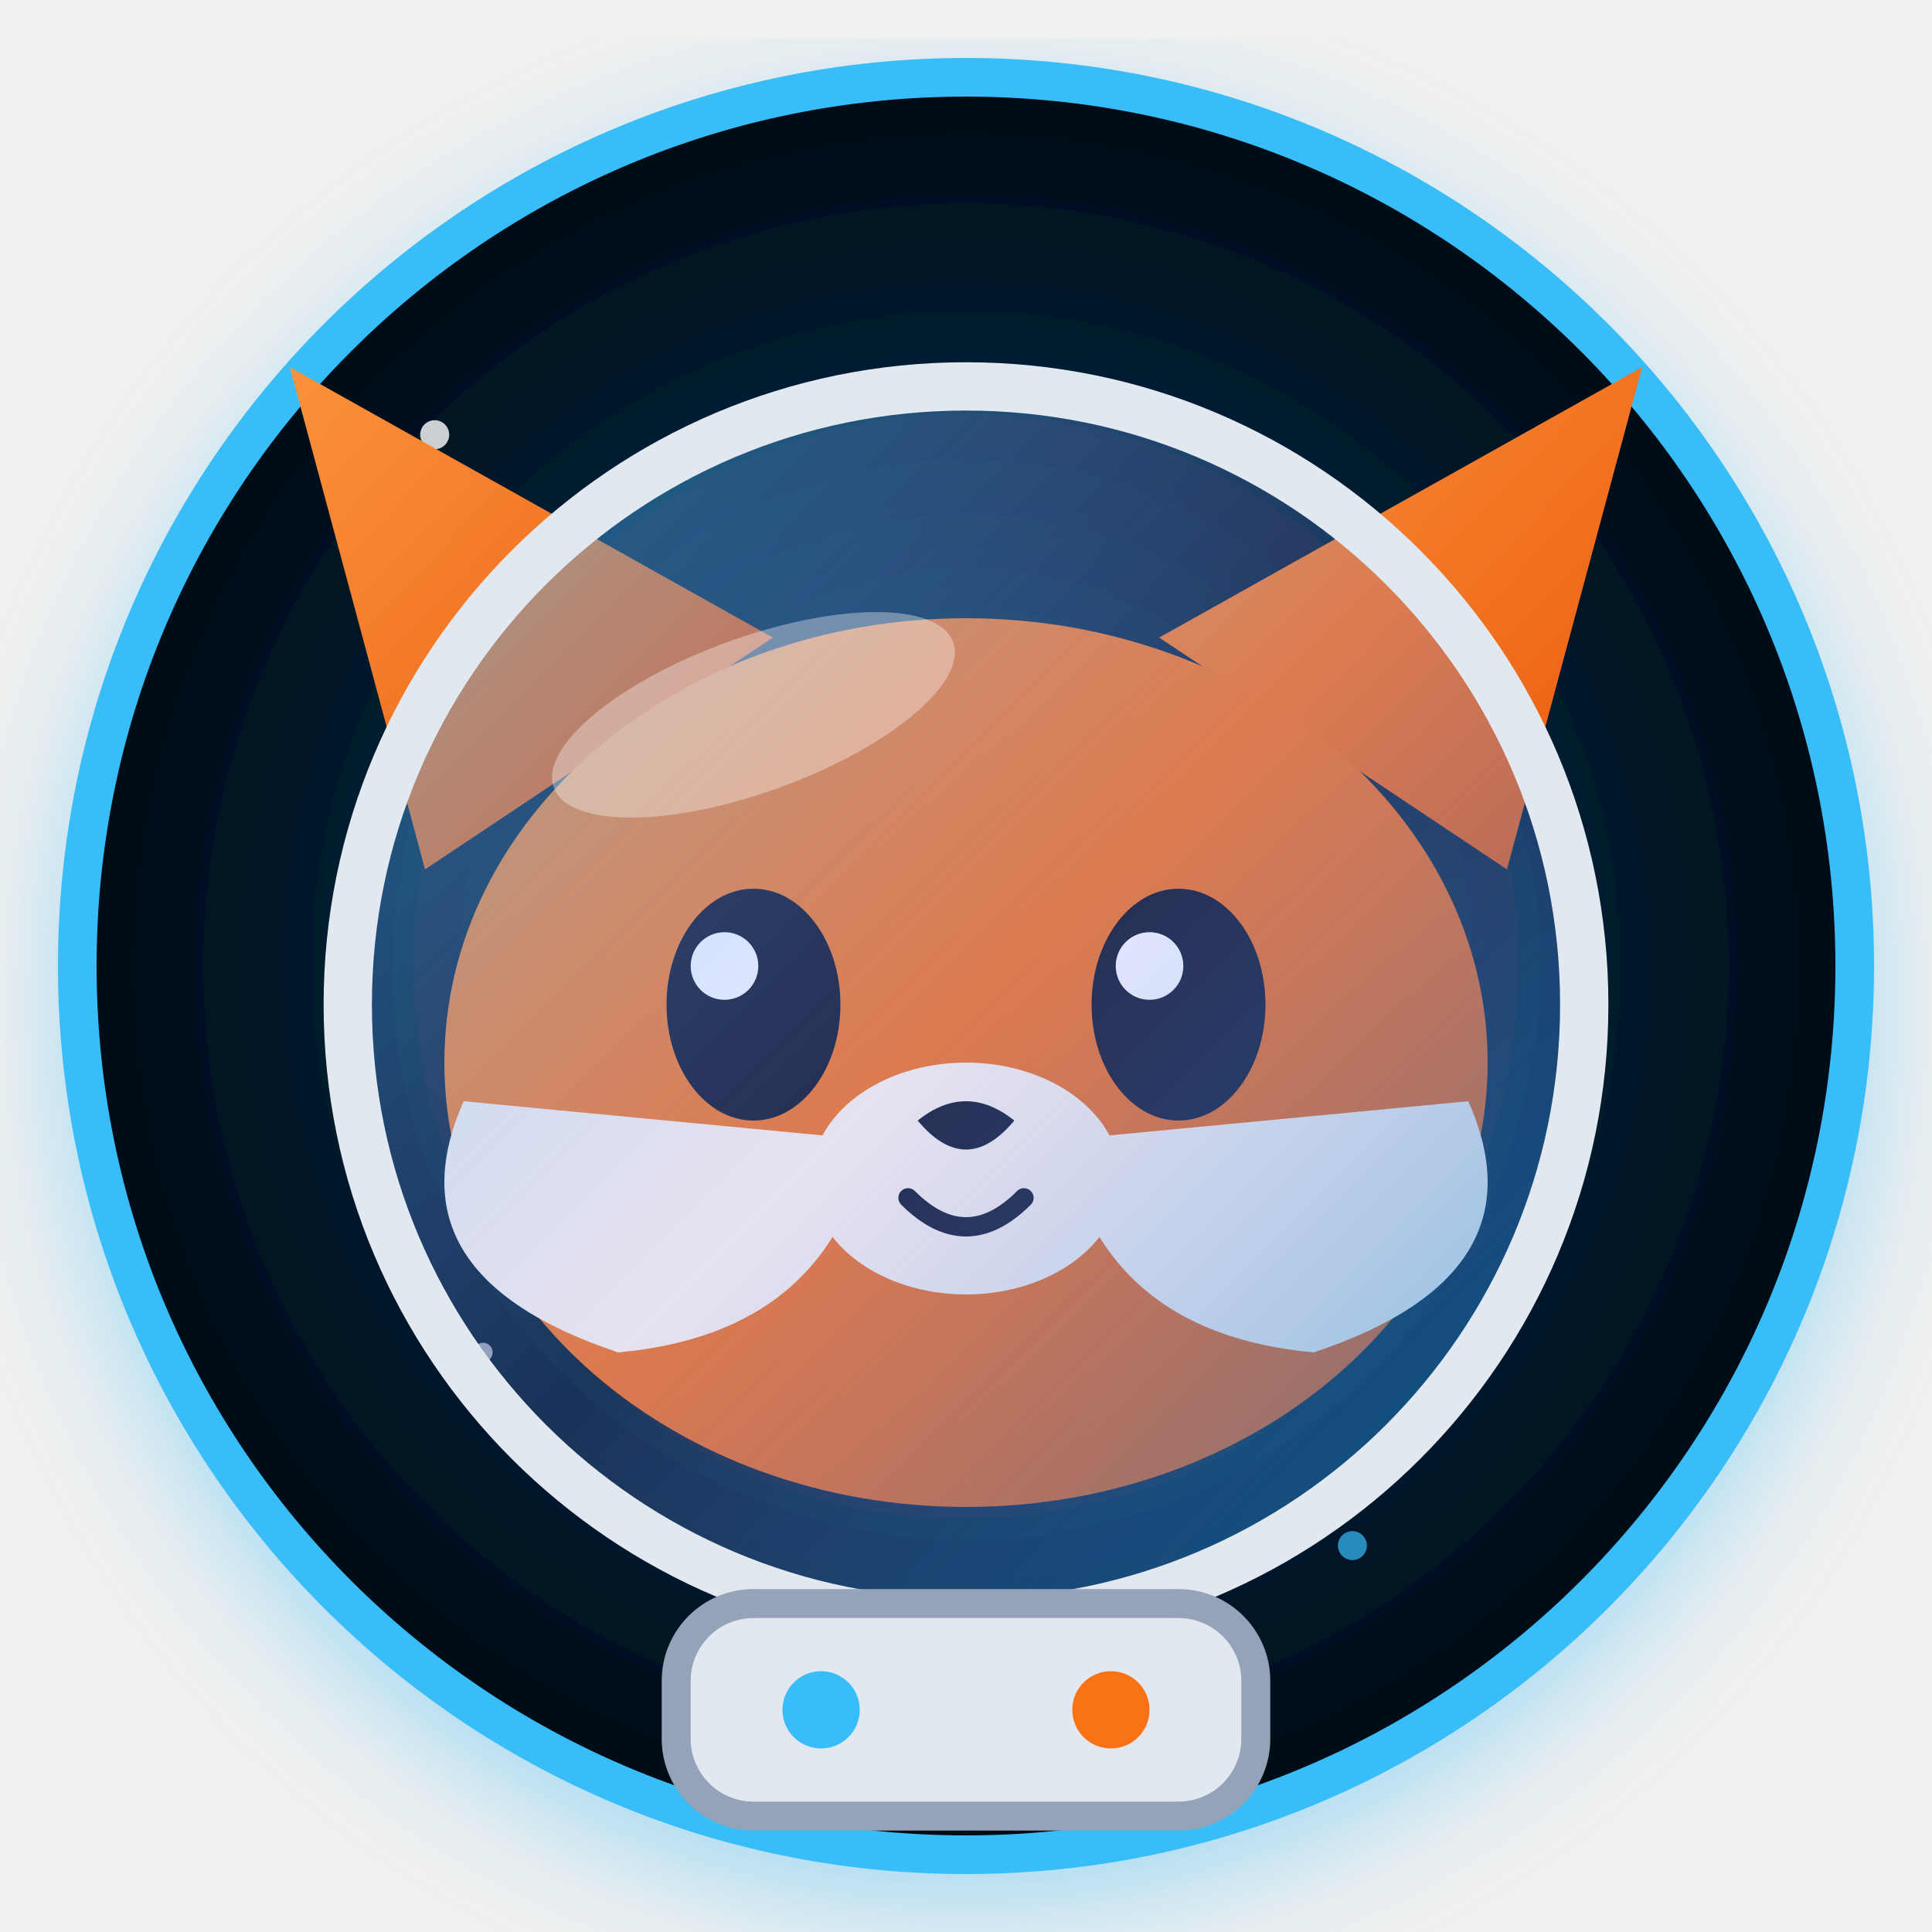
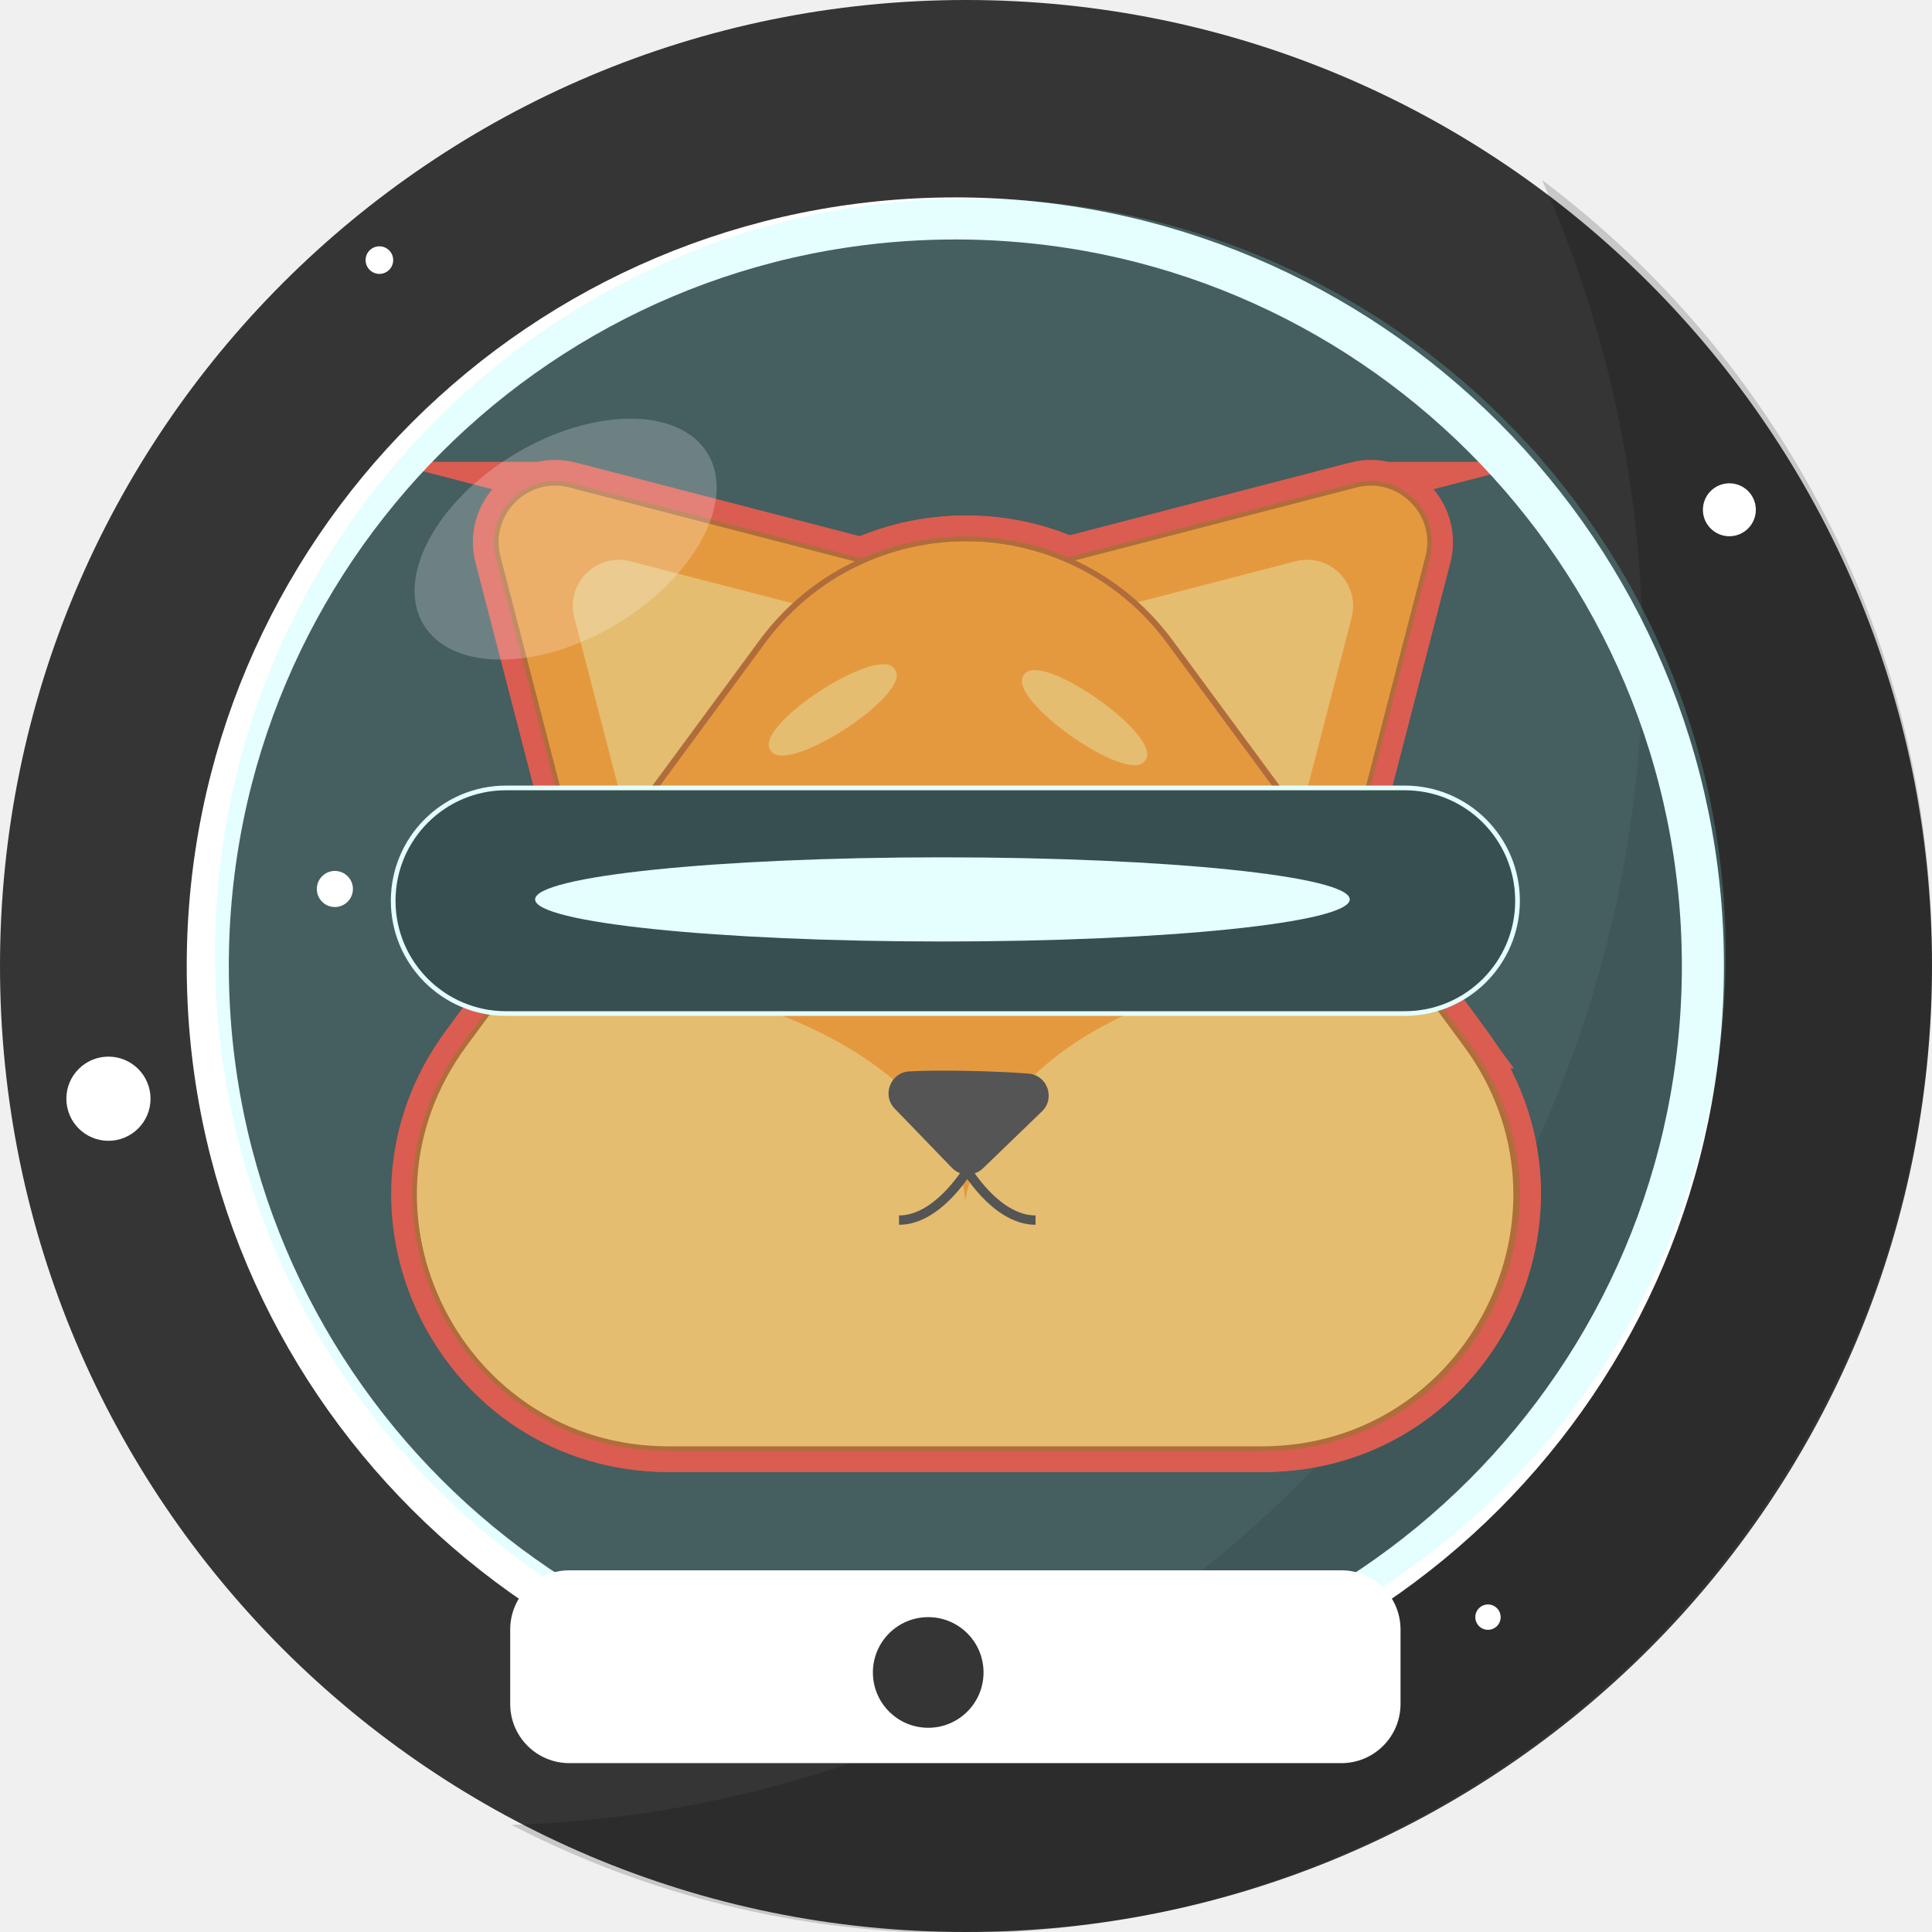
- <svg xmlns="http://www.w3.org/2000/svg" viewBox="0 0 200 200" width="200" height="200">
+ <svg xmlns="http://www.w3.org/2000/svg" viewBox="1480.71 318.72 413.14 413.14">
  <defs>
-     <radialGradient id="bg-astro" cx="50%" cy="50%" r="50%">
-       <stop offset="0%" stop-color="#0c4a6e" />
-       <stop offset="100%" stop-color="#030712" />
-     </radialGradient>
-     <linearGradient id="fur-astro" x1="0%" y1="0%" x2="100%" y2="100%">
-       <stop offset="0%" stop-color="#fb923c" />
-       <stop offset="100%" stop-color="#ea580c" />
-     </linearGradient>
-     <linearGradient id="visor-glass" x1="0%" y1="0%" x2="100%" y2="100%">
-       <stop offset="0%" stop-color="#38bdf8" stop-opacity="0.5" />
-       <stop offset="50%" stop-color="#818cf8" stop-opacity="0.2" />
-       <stop offset="100%" stop-color="#0284c7" stop-opacity="0.6" />
-     </linearGradient>
-     <filter id="glow-astro" x="-20%" y="-20%" width="140%" height="140%">
-       <feDropShadow dx="0" dy="4" stdDeviation="6" flood-color="#38bdf8" flood-opacity="0.4" />
-     </filter>
+     <style>
+       .cls-1 {
+         fill: #492a28;
+       }
+ 
+       .cls-2 {
+         fill: #80f9ff;
+         opacity: .21;
+       }
+ 
+       .cls-3, .cls-4 {
+         fill: #fff;
+       }
+ 
+       .cls-5, .cls-6 {
+         stroke: #bc4808;
+       }
+ 
+       .cls-5, .cls-6, .cls-7, .cls-8, .cls-9, .cls-10, .cls-11 {
+         stroke-miterlimit: 10;
+       }
+ 
+       .cls-5, .cls-7, .cls-8, .cls-10 {
+         fill: none;
+       }
+ 
+       .cls-6 {
+         fill: #ff800d;
+       }
+ 
+       .cls-7 {
+         stroke-width: 6px;
+       }
+ 
+       .cls-7, .cls-11 {
+         stroke: #f33223;
+       }
+ 
+       .cls-8 {
+         stroke: #492a28;
+         stroke-width: 2px;
+       }
+ 
+       .cls-12 {
+         fill: #ffad4a;
+       }
+ 
+       .cls-9 {
+         fill: #232221;
+       }
+ 
+       .cls-9, .cls-10 {
+         stroke: #fff;
+       }
+ 
+       .cls-4 {
+         opacity: .22;
+       }
+ 
+       .cls-13 {
+         fill: #353535;
+       }
+ 
+       .cls-14 {
+         fill: #030000;
+         opacity: .17;
+       }
+ 
+       .cls-10 {
+         stroke-width: 9px;
+       }
+ 
+       .cls-11 {
+         fill: #f33223;
+         stroke-width: 10px;
+       }
+     </style>
  </defs>
-   <circle cx="100" cy="100" r="92" fill="url(#bg-astro)" stroke="#38bdf8" stroke-width="4" filter="url(#glow-astro)" />
-   <circle cx="45" cy="45" r="1.5" fill="#ffffff" opacity="0.8" />
-   <circle cx="160" cy="50" r="1.2" fill="#ffffff" opacity="0.9" />
-   <circle cx="140" cy="160" r="1.5" fill="#38bdf8" opacity="0.7" />
-   <circle cx="50" cy="140" r="1" fill="#ffffff" opacity="0.6" />
-   <path d="M 44 90 L 30 38 L 80 66 Z" fill="url(#fur-astro)" />
-   <path d="M 156 90 L 170 38 L 120 66 Z" fill="url(#fur-astro)" />
-   <ellipse cx="100" cy="110" rx="54" ry="46" fill="url(#fur-astro)" />
-   <path d="M 48 114 Q 40 132 64 140 Q 86 138 90 118 Z" fill="#fff7ed" />
-   <path d="M 152 114 Q 160 132 136 140 Q 114 138 110 118 Z" fill="#fff7ed" />
-   <ellipse cx="78" cy="104" rx="9" ry="12" fill="#0f172a" />
-   <circle cx="75" cy="100" r="3.5" fill="#ffffff" />
-   <ellipse cx="122" cy="104" rx="9" ry="12" fill="#0f172a" />
-   <circle cx="119" cy="100" r="3.5" fill="#ffffff" />
-   <ellipse cx="100" cy="122" rx="16" ry="12" fill="#fff7ed" />
-   <path d="M 95 116 Q 100 112 105 116 Q 100 122 95 116 Z" fill="#0f172a" />
-   <path d="M 94 124 Q 100 130 106 124" fill="none" stroke="#0f172a" stroke-width="2" stroke-linecap="round" />
-   <circle cx="100" cy="104" r="64" fill="url(#visor-glass)" stroke="#e2e8f0" stroke-width="5" />
-   <ellipse cx="78" cy="74" rx="22" ry="8" fill="#ffffff" opacity="0.35" transform="rotate(-20 78 74)" />
-   <rect x="70" y="166" width="60" height="22" rx="8" fill="#e2e8f0" stroke="#94a3b8" stroke-width="3" />
-   <circle cx="85" cy="177" r="4" fill="#38bdf8" />
-   <circle cx="115" cy="177" r="4" fill="#f97316" />
+   <g id="Capa_6" data-name="Capa 6">
+     <circle class="cls-13" cx="1687.28" cy="525.29" r="206.57" />
+     <g id="Capa_9" data-name="Capa 9">
+       <path class="cls-14" d="M1810.46,357.21c13.82,31.06,21.51,65.45,21.51,101.63,0,135.41-107.54,245.69-241.87,250.13,28.61,14.79,61.08,23.16,95.51,23.16,115.01,0,208.24-93.23,208.24-208.24,0-68.17-32.76-128.69-83.39-166.68Z" />
+     </g>
+   </g>
+   <g id="Capa_2" data-name="Capa 2">
+     <g>
+       <g>
+         <path class="cls-11" d="M1770.65,422.48l-70.18,18.19c-9.44,2.45-12.65,14.23-5.75,21.12l51.99,51.99c6.9,6.9,18.68,3.69,21.12-5.75l18.18-70.18c2.41-9.31-6.06-17.78-15.37-15.37Z" />
+         <path class="cls-11" d="M1757.71,438.76l-44.42,11.51c-7.39,1.92-9.91,11.14-4.51,16.54l32.91,32.91c5.4,5.4,14.63,2.89,16.54-4.51l11.51-44.42c1.89-7.29-4.75-13.93-12.04-12.04Z" />
+       </g>
+       <g>
+         <path class="cls-11" d="M1602.61,422.48l70.18,18.19c9.44,2.45,12.65,14.23,5.75,21.12l-51.99,51.99c-6.9,6.9-18.68,3.69-21.12-5.75l-18.18-70.18c-2.41-9.31,6.06-17.78,15.37-15.37Z" />
+         <path class="cls-11" d="M1615.55,438.76l44.42,11.51c7.39,1.92,9.91,11.14,4.51,16.54l-32.91,32.91c-5.4,5.4-14.63,2.89-16.54-4.51l-11.51-44.42c-1.89-7.29,4.75-13.93,12.04-12.04Z" />
+       </g>
+       <path class="cls-11" d="M1794.57,542.2l-63.46-86.19c-21.65-29.41-65.61-29.41-87.26,0l-44.67,60.67c2.09,2.89.81,8.14-3.86,8.14h-2.14l-12.8,17.38c-26.34,35.77-.8,86.3,43.63,86.3h126.92c44.43,0,69.97-50.53,43.63-86.3Z" />
+       <path class="cls-11" d="M1794.57,541.95l-14.17-19.25c-39.52,2.6-85.8,14.1-93.31,52.78,0,0-.26-42.45-90.94-50.72-.26.04-.53.06-.82.06h-2.32l-12.61,17.13c-26.34,35.77-.8,86.3,43.63,86.3h126.92c44.43,0,69.97-50.53,43.63-86.3Z" />
+       <g>
+         <path class="cls-11" d="M1703.53,556.37l-12.62,12.19c-1.87,1.8-4.85,1.75-6.65-.12l-12.22-12.65c-2.85-2.95-.82-7.88,3.28-7.97,6.33-.37,18.84-.05,25.19.47,4.1.22,5.97,5.23,3.02,8.08Z" />
+         <path class="cls-11" d="M1688.22,568s-6.55,11.63-15.26,11.63" />
+         <path class="cls-11" d="M1686.89,568s6.55,11.63,15.26,11.63" />
+         <path class="cls-11" d="M1658.79,512.15c.16,17.47-16.97,17.47-16.81,0-.16-17.46,16.97-17.46,16.81,0Z" />
+         <path class="cls-11" d="M1734.46,512.15c.16,17.47-16.97,17.47-16.81,0-.16-17.46,16.97-17.46,16.81,0Z" />
+         <path class="cls-11" d="M1741.9,482.34c.56,6.5-32.27,6.5-31.71,0-.56-6.5,32.27-6.5,31.71,0Z" />
+         <path class="cls-11" d="M1666.24,482.34c.56,6.5-32.27,6.5-31.71,0-.56-6.5,32.27-6.5,31.71,0Z" />
+       </g>
+       <path class="cls-11" d="M1794.18,542.2l-63.46-86.19c-21.65-29.41-65.61-29.41-87.26,0l-44.48,60.41c2.37,2.82,1.15,8.4-3.65,8.4h-2.53l-12.8,17.38c-26.34,35.77-.8,86.3,43.63,86.3h126.92c44.43,0,69.97-50.53,43.63-86.3Z" />
+       <g>
+         <polyline class="cls-11" points="1625.78 492.64 1673.26 492.91 1673.26 531.87 1625.78 531.6 1625.78 497.01" />
+         <polyline class="cls-11" points="1673.26 492.64 1625.78 492.91 1625.78 531.87 1673.26 531.6 1673.26 497.01" />
+       </g>
+       <g>
+         <polyline class="cls-11" points="1700.91 492.86 1748.39 493.13 1748.39 532.09 1700.91 531.82 1700.91 497.23" />
+         <polyline class="cls-11" points="1748.39 492.86 1700.91 493.13 1700.91 532.09 1748.39 531.82 1748.39 497.23" />
+       </g>
+       <line class="cls-11" x1="1673.26" y1="512.25" x2="1700.91" y2="512.25" />
+       <line class="cls-11" x1="1746.72" y1="513.78" x2="1774.23" y2="502.84" />
+       <line class="cls-11" x1="1626.54" y1="513.78" x2="1597.05" y2="508.31" />
+     </g>
+     <path class="cls-6" d="M1770.65,422.48l-70.18,18.19c-9.44,2.45-12.65,14.23-5.75,21.12l51.99,51.99c6.9,6.9,18.68,3.69,21.12-5.75l18.18-70.18c2.41-9.31-6.06-17.78-15.37-15.37Z" />
+     <path class="cls-12" d="M1757.71,438.76l-44.42,11.51c-7.39,1.92-9.91,11.14-4.51,16.54l32.91,32.91c5.4,5.4,14.63,2.89,16.54-4.51l11.51-44.42c1.89-7.29-4.75-13.93-12.04-12.04Z" />
+     <path class="cls-6" d="M1602.61,422.48l70.18,18.19c9.44,2.45,12.65,14.23,5.75,21.12l-51.99,51.99c-6.9,6.9-18.68,3.69-21.12-5.75l-18.18-70.18c-2.41-9.31,6.06-17.78,15.37-15.37Z" />
+     <path class="cls-12" d="M1615.55,438.76l44.42,11.51c7.39,1.92,9.91,11.14,4.51,16.54l-32.91,32.91c-5.4,5.4-14.63,2.89-16.54-4.51l-11.51-44.42c-1.89-7.29,4.75-13.93,12.04-12.04Z" />
+     <path class="cls-6" d="M1794.57,542.2l-63.46-86.19c-21.65-29.41-65.61-29.41-87.26,0l-44.67,60.67c2.09,2.89.81,8.14-3.86,8.14h-2.14l-12.8,17.38c-26.34,35.77-.8,86.3,43.63,86.3h126.92c44.43,0,69.97-50.53,43.63-86.3Z" />
+     <path class="cls-12" d="M1794.57,541.95l-14.17-19.25c-39.52,2.6-85.8,14.1-93.31,52.78,0,0-.26-42.45-90.94-50.72-.26.04-.53.06-.82.06h-2.32l-12.61,17.13c-26.34,35.77-.8,86.3,43.63,86.3h126.92c44.43,0,69.97-50.53,43.63-86.3Z" />
+     <path class="cls-1" d="M1703.53,556.37l-12.62,12.19c-1.87,1.8-4.85,1.75-6.65-.12l-12.22-12.65c-2.85-2.95-.82-7.88,3.28-7.97,6.33-.37,18.84-.05,25.19.47,4.1.22,5.97,5.23,3.02,8.08Z" />
+     <path class="cls-8" d="M1688.22,568s-6.55,11.63-15.26,11.63" />
+     <path class="cls-8" d="M1686.89,568s6.55,11.63,15.26,11.63" />
+     <path class="cls-1" d="M1658.79,512.15c.16,17.47-16.97,17.47-16.81,0-.16-17.46,16.97-17.46,16.81,0Z" />
+     <path class="cls-1" d="M1734.46,512.15c.16,17.47-16.97,17.47-16.81,0-.16-17.46,16.97-17.46,16.81,0Z" />
+     <path class="cls-12" d="M1725.6,481.3c-3.28,5.63-30.12-13.26-25.93-18.25,3.28-5.63,30.12,13.26,25.93,18.25Z" />
+     <path class="cls-12" d="M1672.08,461.89c4.01,5.14-23.52,23.03-26.59,17.27-4.01-5.14,23.52-23.03,26.59-17.27Z" />
+     <path class="cls-5" d="M1794.18,542.2l-63.46-86.19c-21.65-29.41-65.61-29.41-87.26,0l-44.48,60.41c2.37,2.82,1.15,8.4-3.65,8.4h-2.53l-12.8,17.38c-26.34,35.77-.8,86.3,43.63,86.3h126.92c44.43,0,69.97-50.53,43.63-86.3Z" />
+     <polyline class="cls-7" points="1625.78 492.64 1673.26 492.91 1673.26 531.87 1625.78 531.6 1625.78 497.01" />
+     <polyline class="cls-7" points="1673.26 492.64 1625.78 492.91 1625.78 531.87 1673.26 531.6 1673.26 497.01" />
+     <polyline class="cls-7" points="1700.91 492.86 1748.39 493.13 1748.39 532.09 1700.91 531.82 1700.91 497.23" />
+     <polyline class="cls-7" points="1748.39 492.86 1700.91 493.13 1700.91 532.09 1748.39 531.82 1748.39 497.23" />
+     <line class="cls-7" x1="1673.26" y1="512.25" x2="1700.91" y2="512.25" />
+     <line class="cls-7" x1="1746.72" y1="513.78" x2="1774.23" y2="502.84" />
+     <line class="cls-7" x1="1626.54" y1="513.78" x2="1597.05" y2="508.31" />
+     <rect class="cls-9" x="1564.79" y="487.21" width="240.43" height="48.25" rx="24.13" ry="24.13" />
+     <ellipse class="cls-3" cx="1682.24" cy="511.05" rx="87.1" ry="9" />
+   </g>
+   <g id="Capa_12" data-name="Capa 12">
+     <circle class="cls-10" cx="1685" cy="525.29" r="159.86" />
+     <circle class="cls-2" cx="1688.22" cy="522.7" r="161.52" />
+     <ellipse class="cls-4" cx="1601.65" cy="433.95" rx="35.46" ry="21.19" transform="translate(5.36 887.23) rotate(-31.01)" />
+     <rect class="cls-3" x="1589.81" y="654.52" width="190.39" height="41.23" rx="12.65" ry="12.65" />
+     <circle class="cls-3" cx="1798.9" cy="664.53" r="2.71" />
+     <circle class="cls-3" cx="1561.84" cy="374.34" r="2.95" />
+     <circle class="cls-3" cx="1503.9" cy="553.67" r="9" />
+     <circle class="cls-3" cx="1850.52" cy="427.73" r="5.66" />
+     <circle class="cls-3" cx="1552.32" cy="508.82" r="3.86" />
+     <circle class="cls-13" cx="1679.2" cy="676.36" r="11.83" />
+   </g>
</svg>
